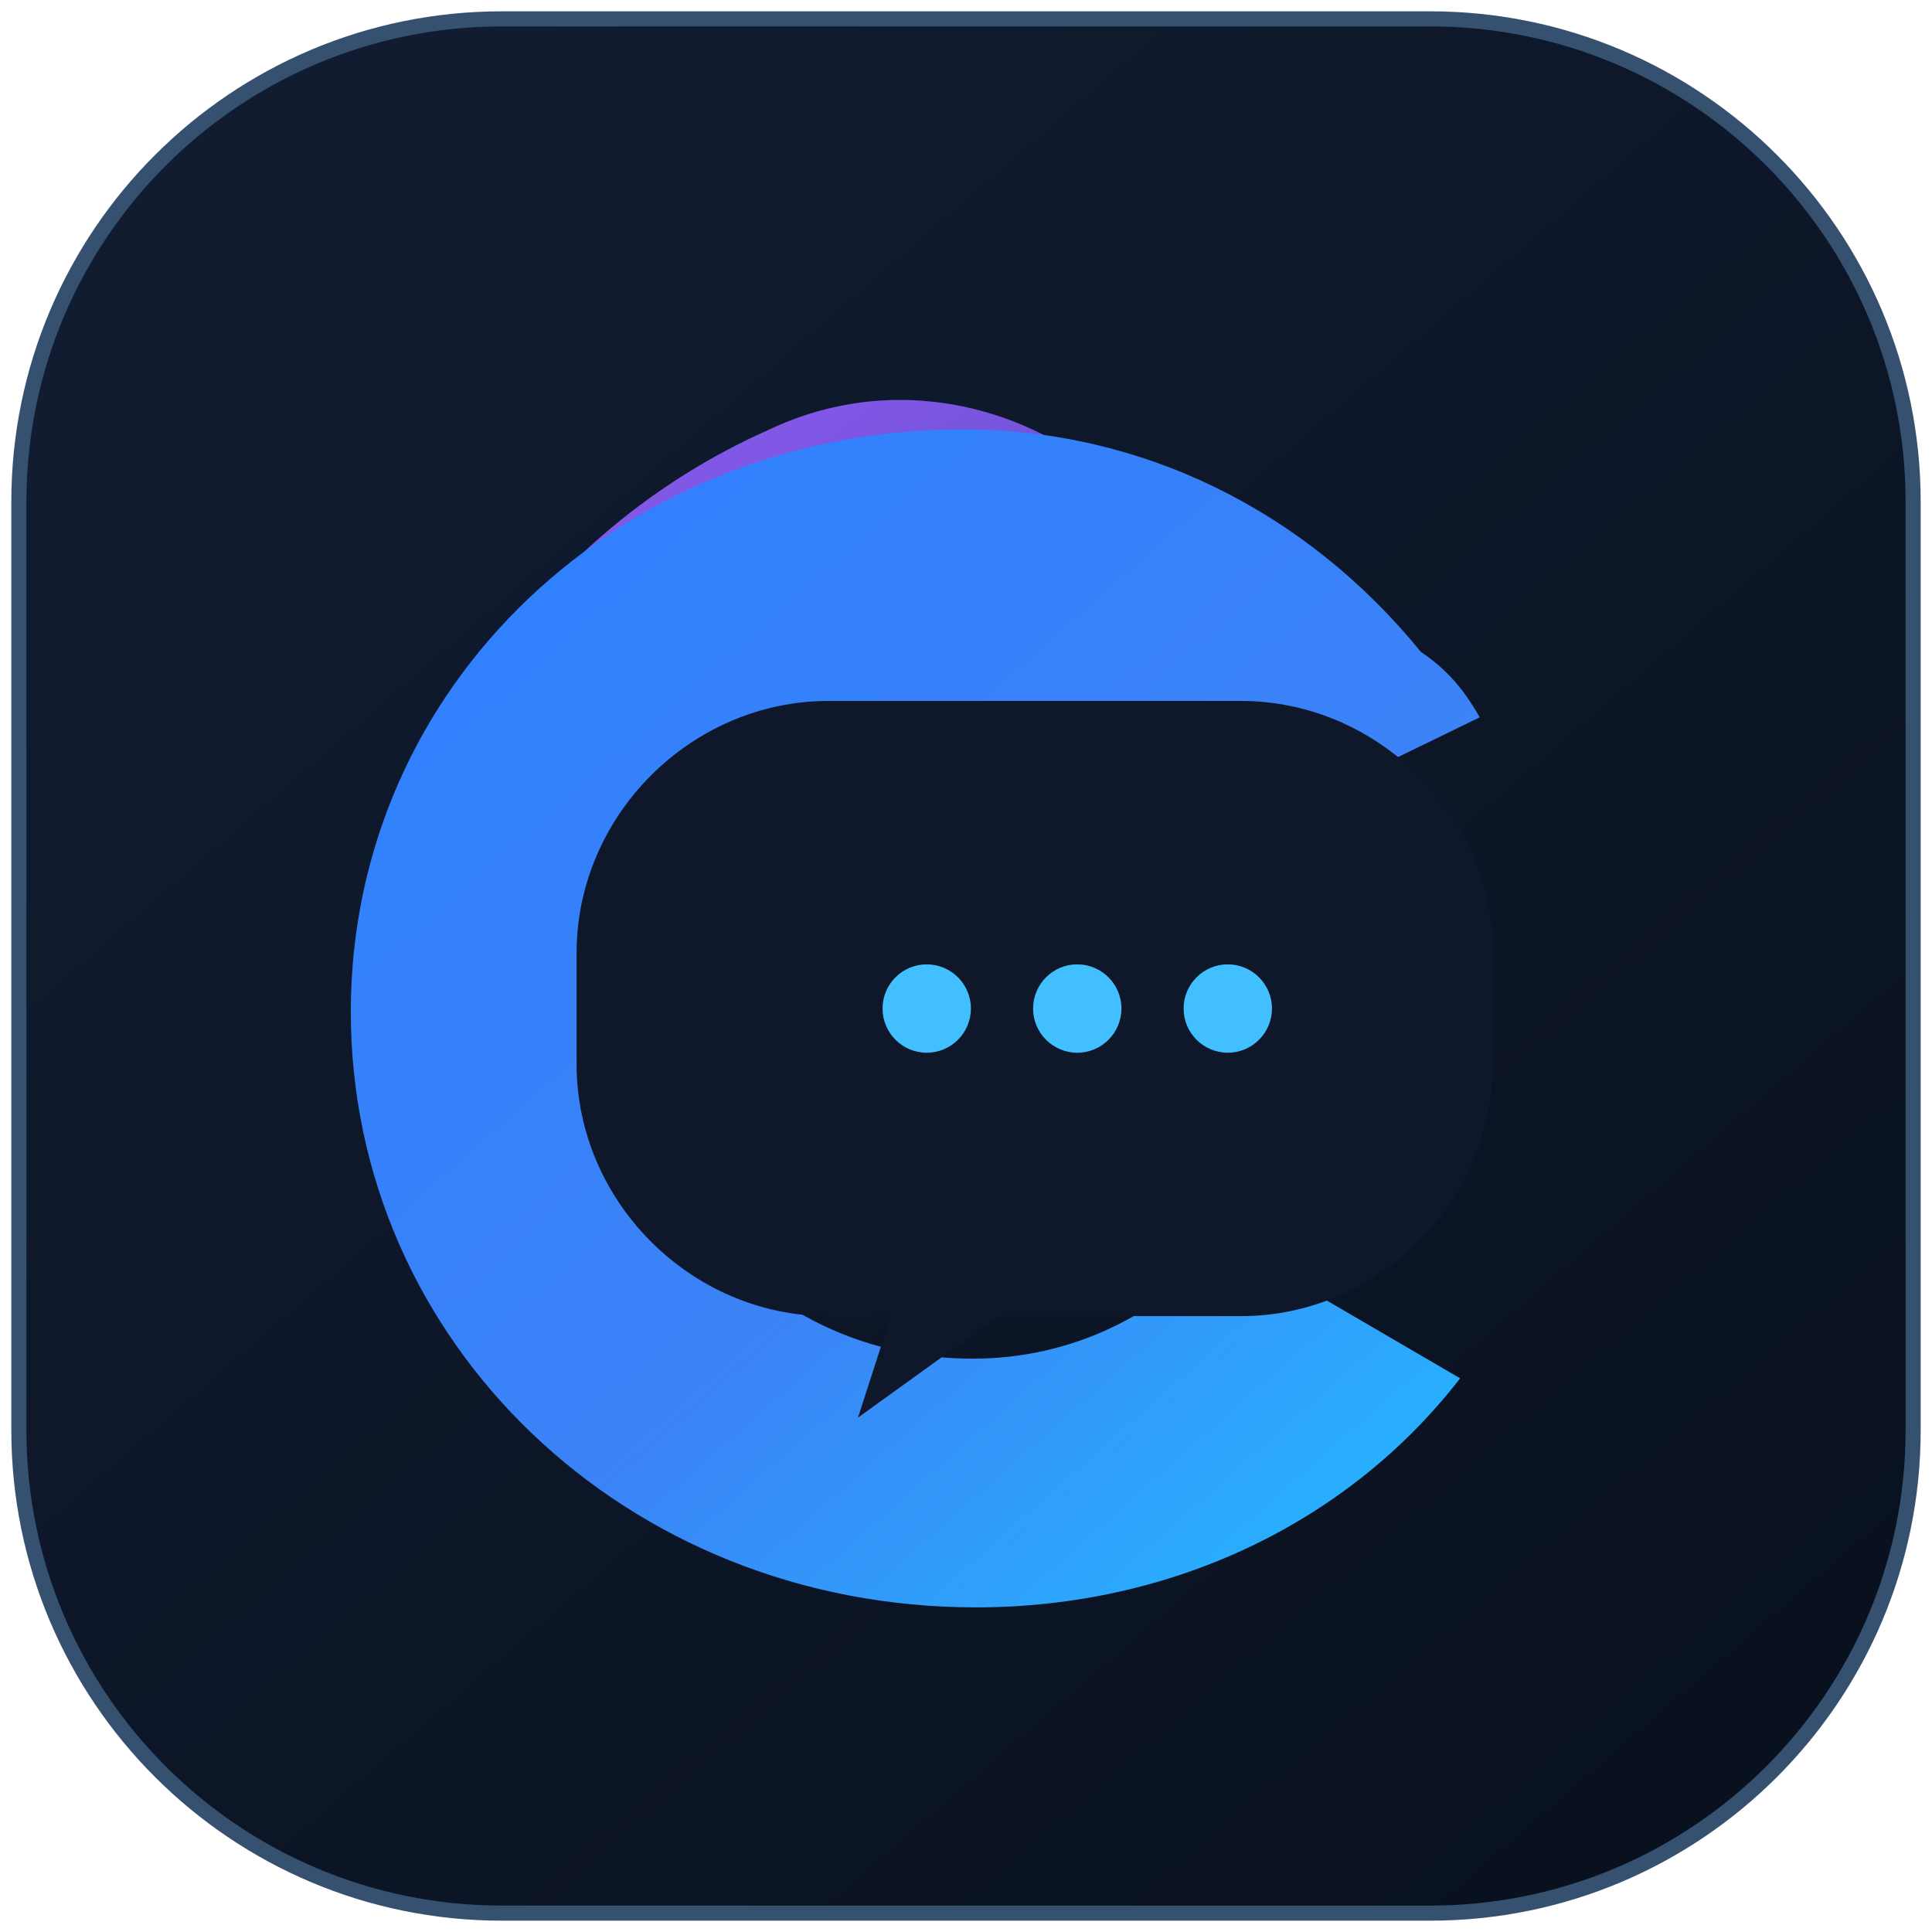
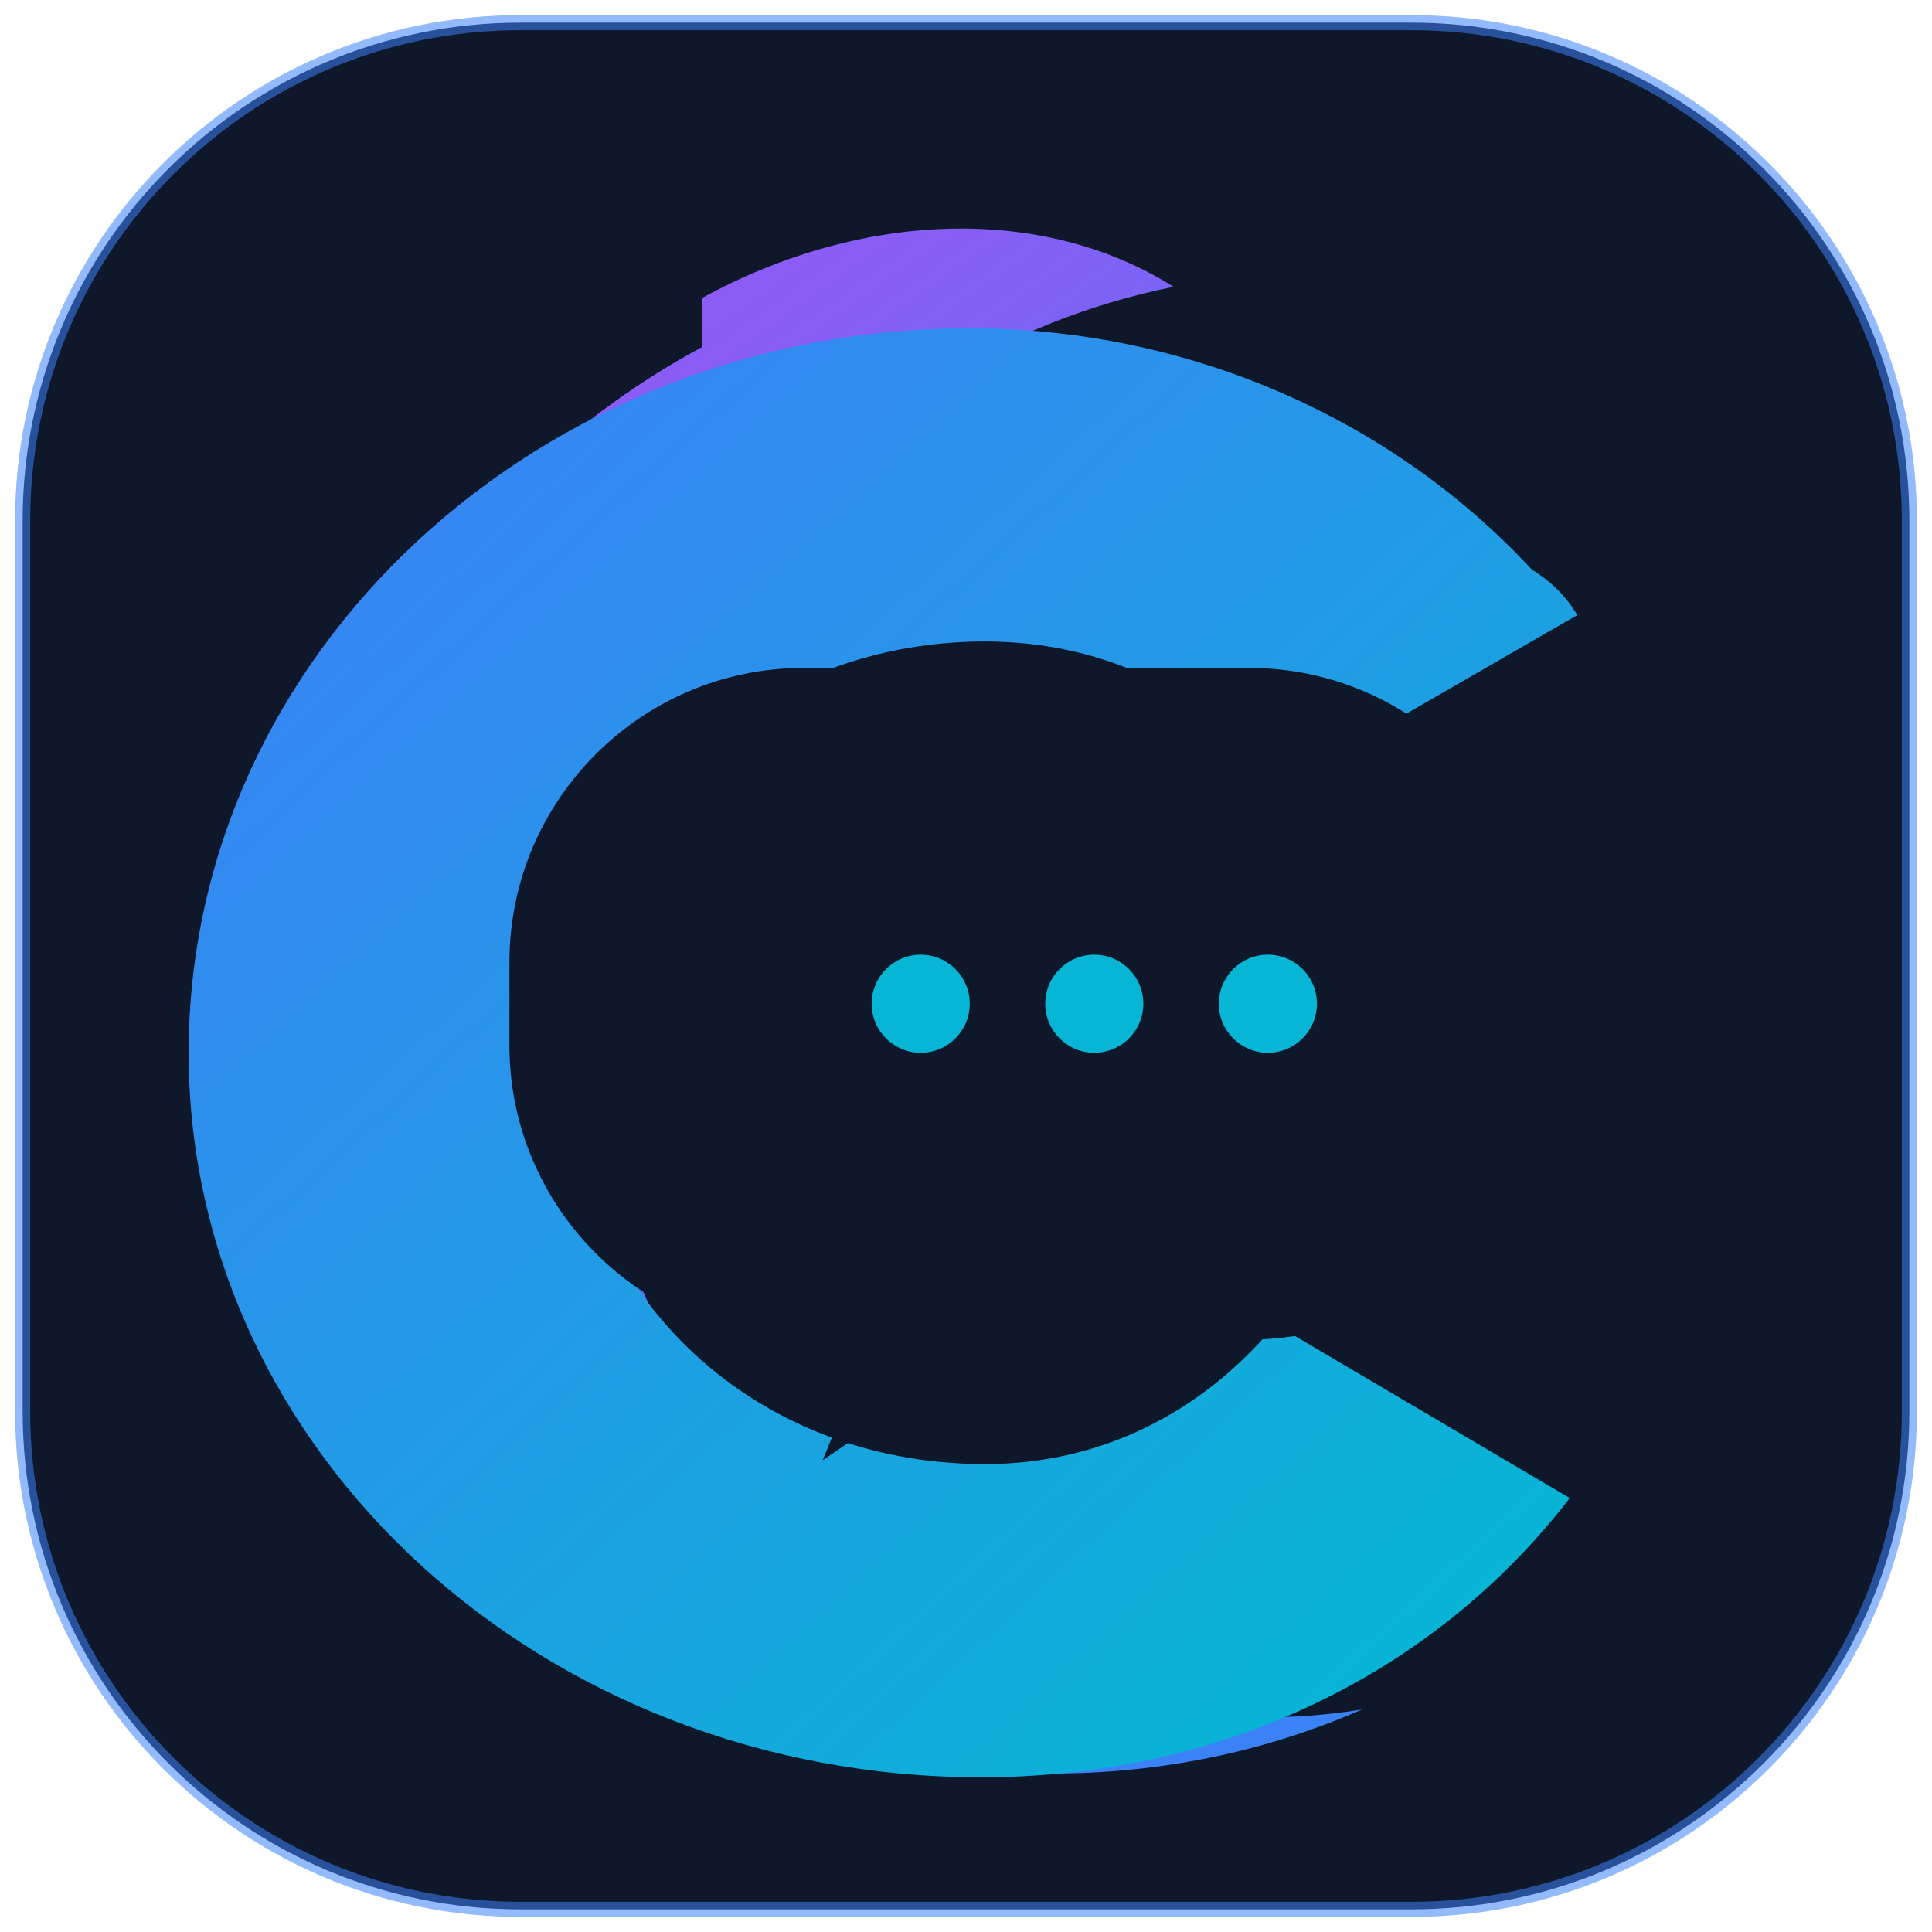
<svg xmlns="http://www.w3.org/2000/svg" viewBox="0 0 512 512" role="img" aria-labelledby="title desc">
  <defs>
-     <linearGradient id="bg" x1="70" y1="40" x2="450" y2="480" gradientUnits="userSpaceOnUse">
-       <stop offset="0" stop-color="#111C31" />
-       <stop offset="1" stop-color="#09111F" />
+     <linearGradient id="bg" x1="0" y1="0" x2="512" y2="512">
+       <stop offset="0" stop-color="#0F172A" />
+       <stop offset="1" stop-color="#0F172A" />
+     </linearGradient>
+     <linearGradient id="main" x1="104" y1="88" x2="410" y2="422" gradientUnits="userSpaceOnUse">
+       <stop offset="0" stop-color="#3B82F6" />
+       <stop offset="1" stop-color="#06B6D4" />
+     </linearGradient>
+     <linearGradient id="back" x1="124" y1="132" x2="312" y2="396" gradientUnits="userSpaceOnUse">
+       <stop offset="0" stop-color="#8B5CF6" />
+       <stop offset="1" stop-color="#3B82F6" />
    </linearGradient>
  </defs>
-   <rect x="5" y="5" width="502" height="502" rx="128" fill="url(#bg)" stroke="#36516F" stroke-width="4" />
-   <svg x="34" y="34" width="444" height="444" viewBox="0 0 512 512">
-     <defs>
-       <linearGradient id="main" x1="120" y1="80" x2="420" y2="420" gradientUnits="userSpaceOnUse">
-         <stop offset="0" stop-color="#2F80FF" />
-         <stop offset="0.58" stop-color="#3B82F6" />
-         <stop offset="1" stop-color="#25B8FF" />
-       </linearGradient>
-       <linearGradient id="back" x1="130" y1="150" x2="310" y2="390" gradientUnits="userSpaceOnUse">
-         <stop offset="0" stop-color="#8B5CF6" stop-opacity=".92" />
-         <stop offset="1" stop-color="#5B67F1" stop-opacity=".55" />
-       </linearGradient>
-     </defs>
-     <path d="M196 92c-70 31-118 99-118 175 0 93 64 165 151 178 30 5 61 2 89-8-31 3-60-2-85-13-56-25-91-80-91-144 0-84 57-151 135-164 10-2 21-3 31-2-33-32-76-39-112-22Z" fill="url(#back)" />
-     <path d="M395 160c-35-43-85-68-140-68-104 0-187 78-187 178 0 101 84 182 191 182 60 0 114-26 148-70l-72-42c-20 23-47 36-77 36-57 0-101-43-101-98s44-99 101-99c31 0 59 14 79 38l76-37c-4-7-9-14-18-20Z" fill="url(#main)" />
-     <path d="M214 175h126c42 0 77 35 77 77v34c0 42-35 77-77 77h-74l-43 31 10-31h-19c-42 0-77-35-77-77v-34c0-42 35-77 77-77Z" fill="#0F172A" />
-     <circle cx="244" cy="269" r="13.5" fill="#42BFFF" />
-     <circle cx="290" cy="269" r="13.5" fill="#42BFFF" />
-     <circle cx="336" cy="269" r="13.5" fill="#42BFFF" />
-   </svg>
+   <rect x="6" y="6" width="500" height="500" rx="132" fill="url(#bg)" stroke="#3B82F6" stroke-opacity=".55" stroke-width="4" />
+   <g>
+     <path d="M186 92C121 127 78 194 78 268c0 111 90 202 201 202 29 0 57-6 82-17-24 4-48 2-70-4-79-22-135-94-135-180 0-95 66-175 155-193-35-22-83-20-125 3Z" fill="url(#back)" />
+     <path d="M406 151c-37-40-91-64-149-64-114 0-207 86-207 192s94 192 210 192c62 0 119-26 156-74l-78-46c-20 24-47 37-77 37-63 0-111-47-111-109 0-61 48-109 111-109 31 0 59 13 79 38l78-45c-3-5-7-9-12-12Z" fill="url(#main)" />
+     <path d="M213 177h118c43 0 78 35 78 78v22c0 43-35 78-78 78h-66l-47 32 13-32h-18c-43 0-78-35-78-78v-22c0-43 35-78 78-78Z" fill="#0F172A" />
+     <circle cx="244" cy="266" r="13" fill="#06B6D4" />
+     <circle cx="290" cy="266" r="13" fill="#06B6D4" />
+     <circle cx="336" cy="266" r="13" fill="#06B6D4" />
+   </g>
</svg>
